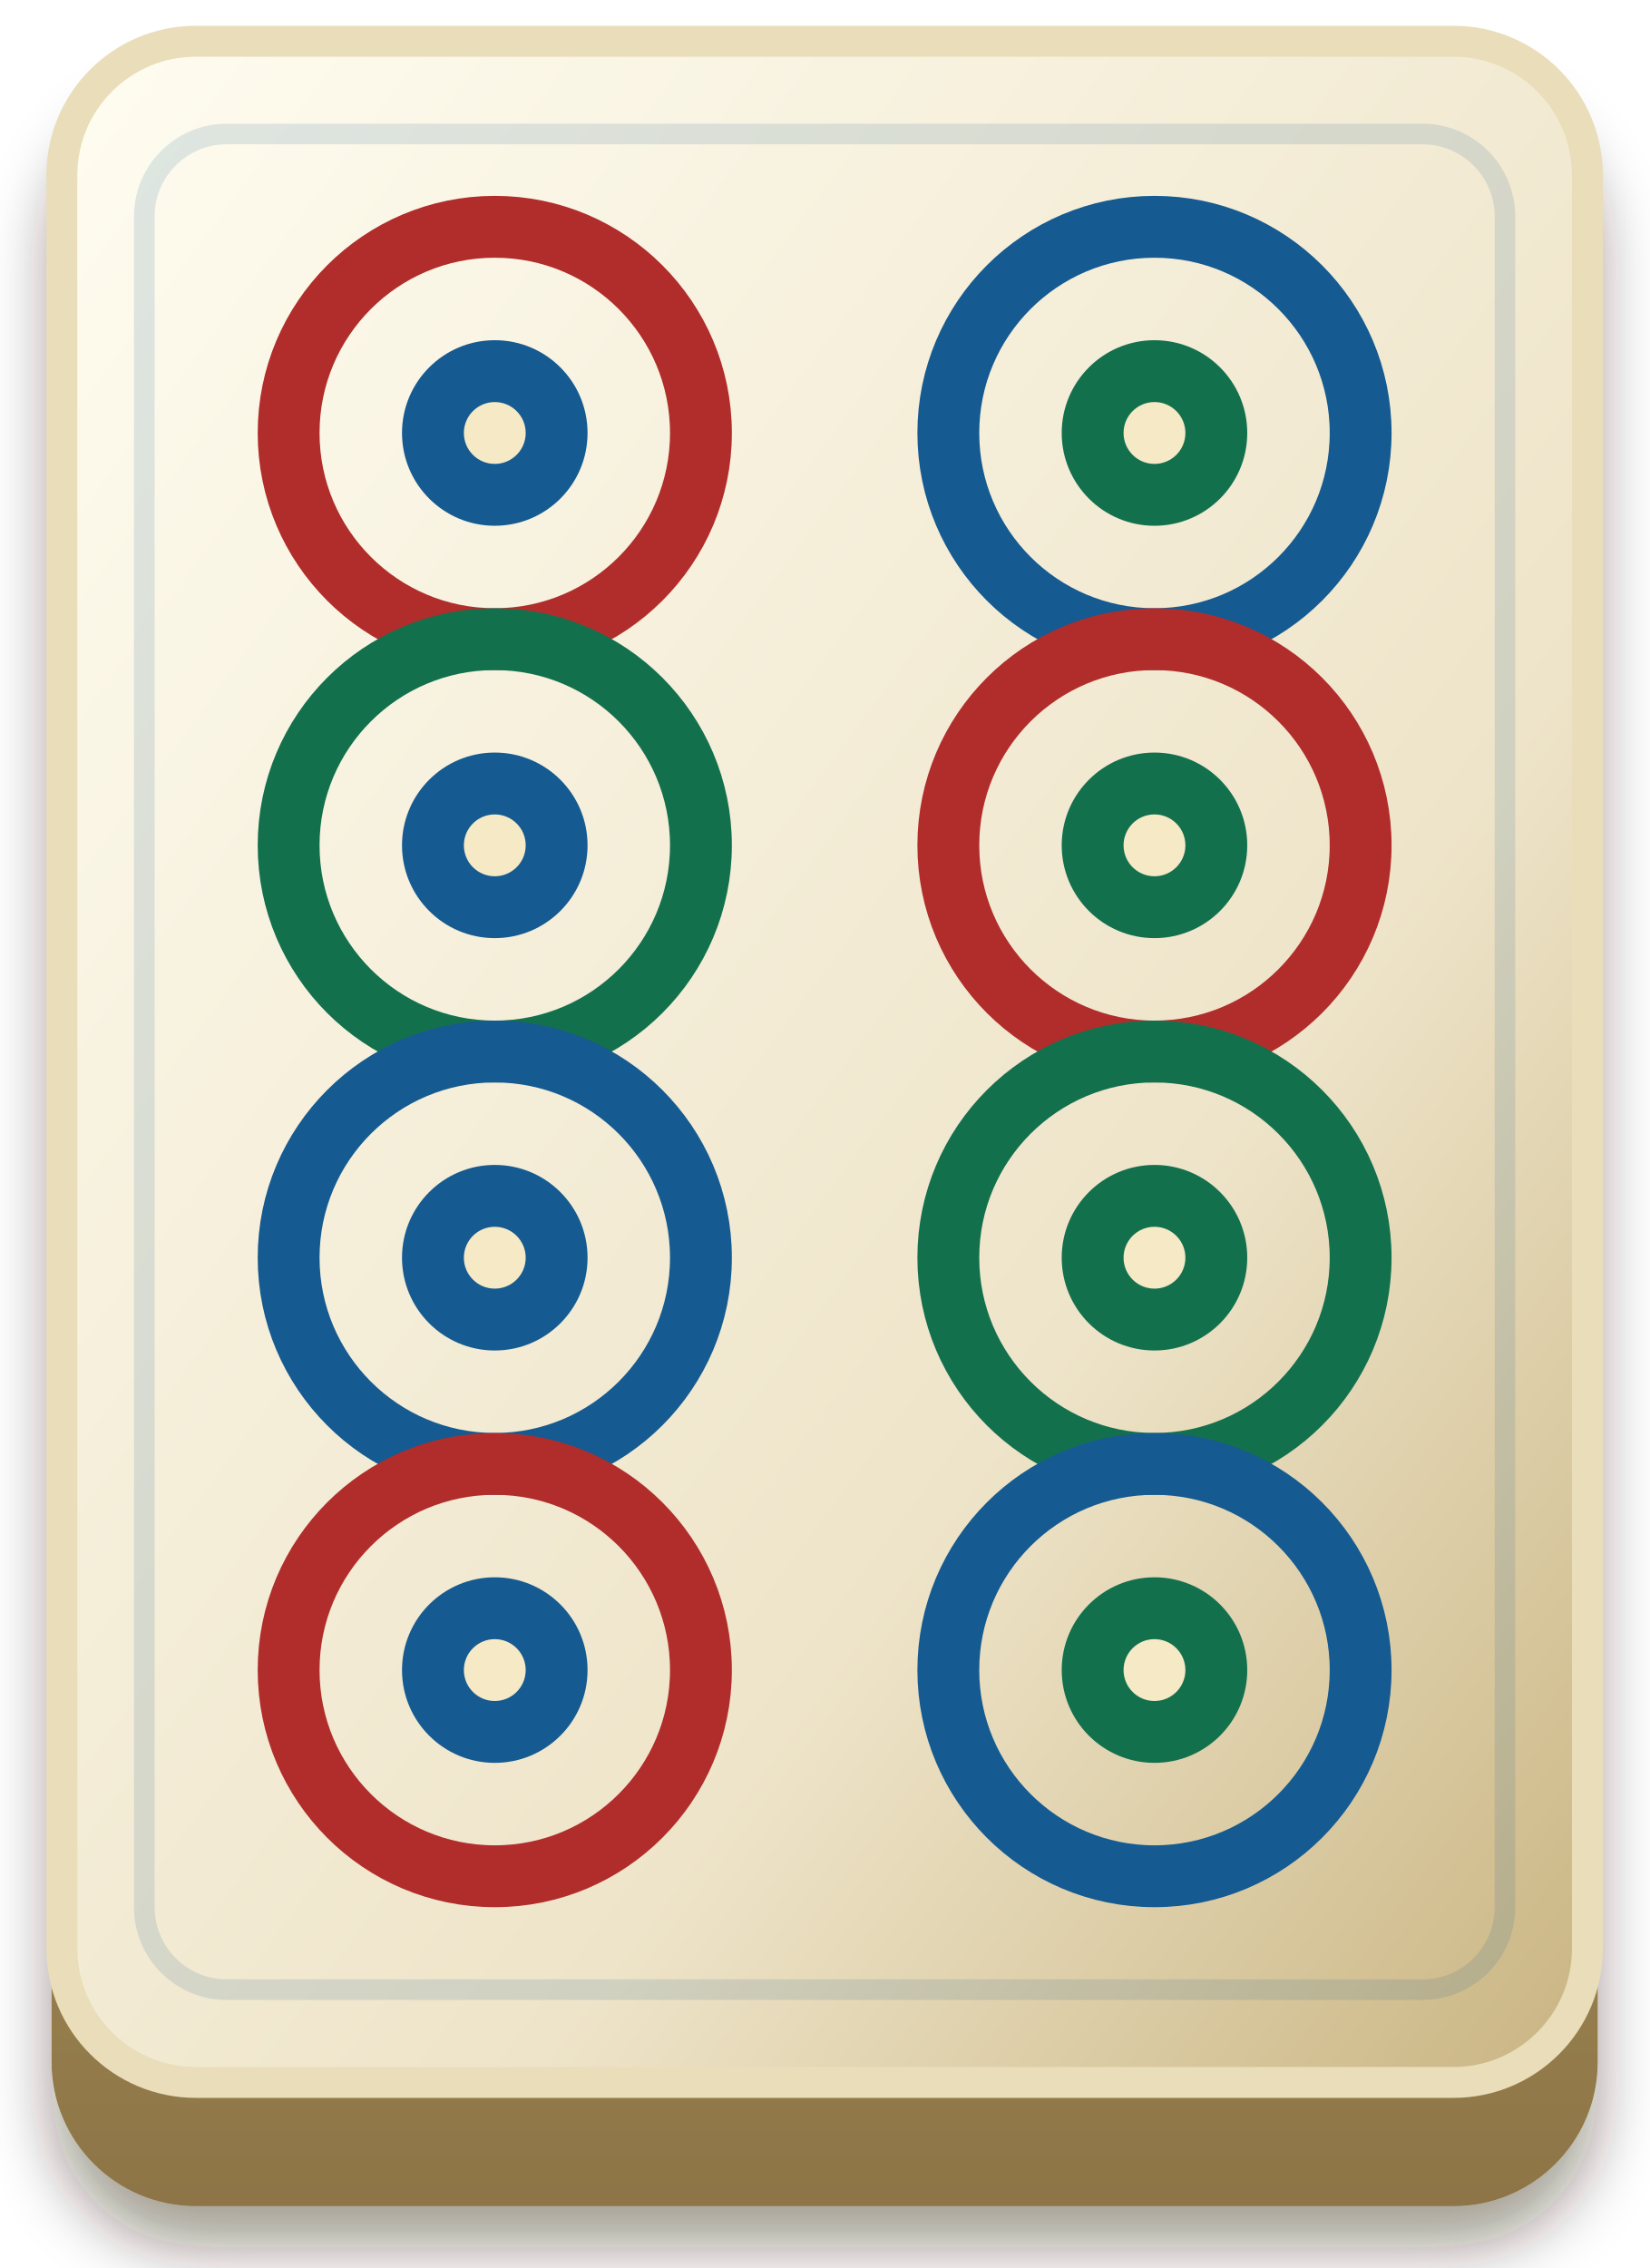
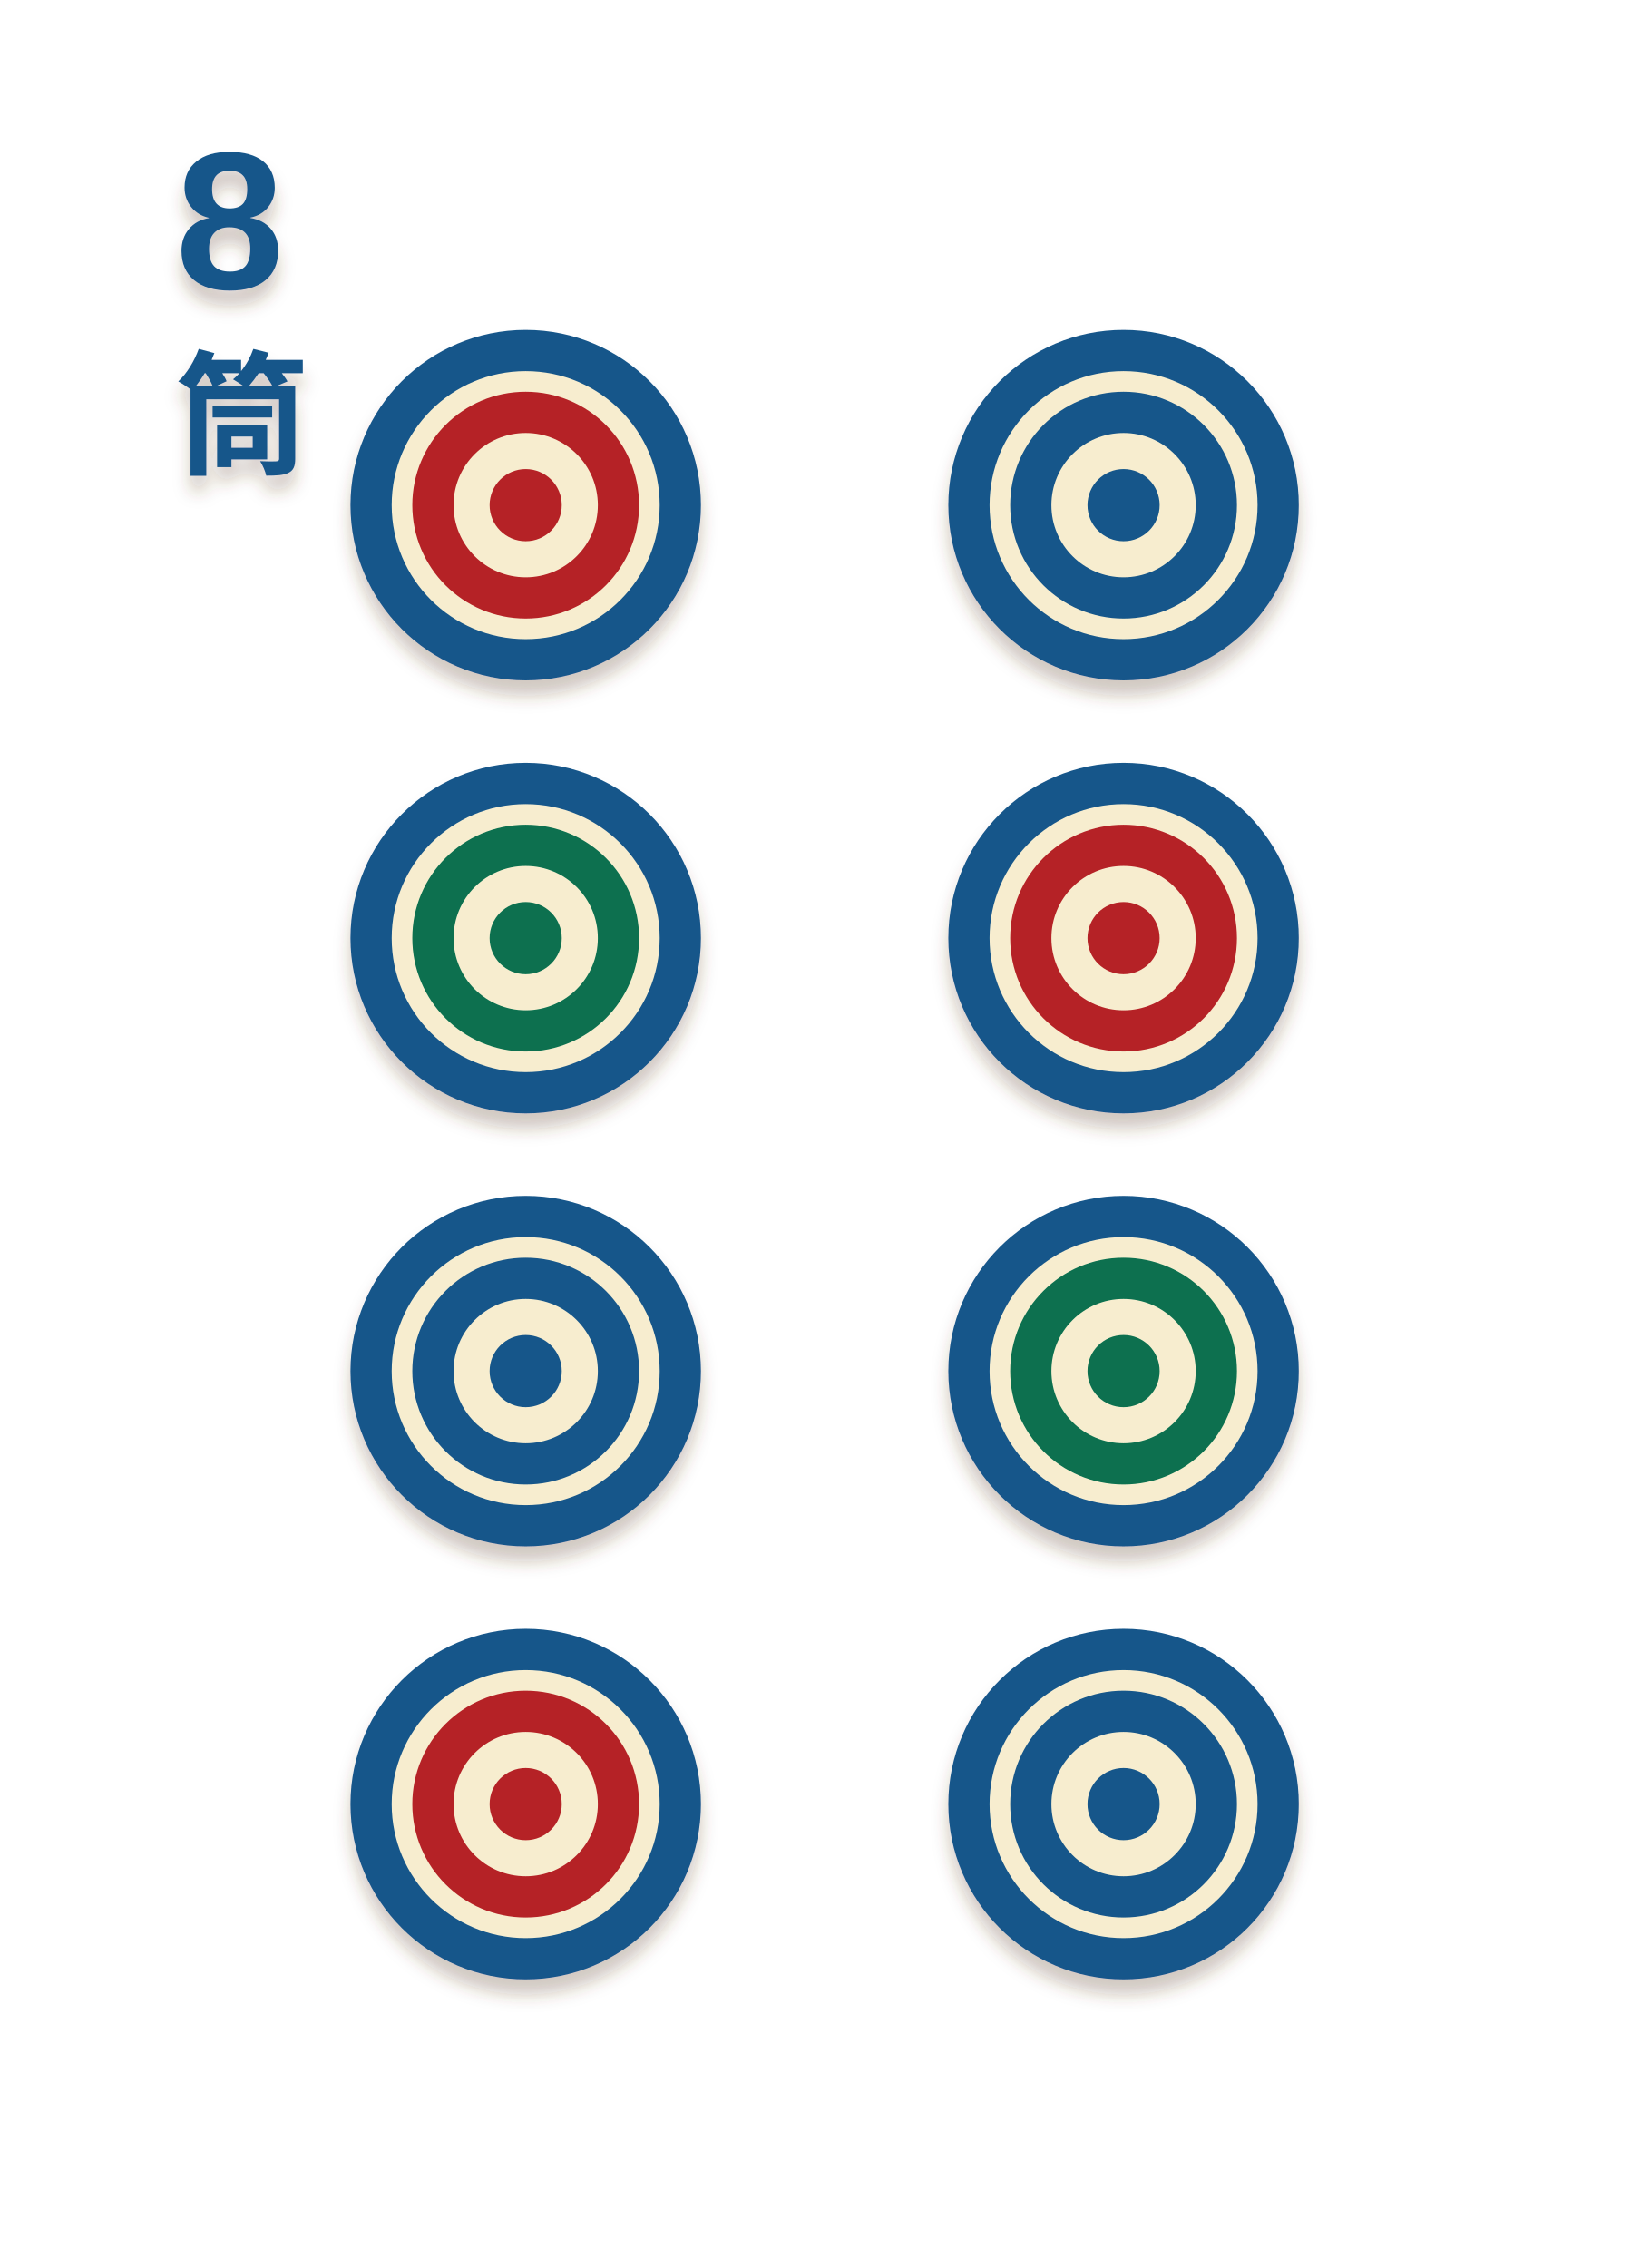
<svg xmlns="http://www.w3.org/2000/svg" viewBox="0 0 160 220">
  <defs>
-     <linearGradient id="ivory" x1="0" y1="0" x2="1" y2="1">
-       <stop stop-color="#fffdf1" />
-       <stop offset=".65" stop-color="#eee4c9" />
-       <stop offset="1" stop-color="#c9b481" />
-     </linearGradient>
-     <linearGradient id="edge" x1="0" y1="0" x2="0" y2="1">
-       <stop stop-color="#d8c797" />
-       <stop offset="1" stop-color="#8e7546" />
-     </linearGradient>
-     <filter id="shadow">
-       <feDropShadow dx="0" dy="4" stdDeviation="3" flood-color="#24170b" flood-opacity=".42" />
+     <filter id="soft">
+       <feDropShadow dx="0" dy="1.5" stdDeviation=".8" flood-color="#5b3b1c" flood-opacity=".28" />
    </filter>
  </defs>
-   <rect x="5" y="6" width="150" height="208" rx="14" fill="url(#edge)" filter="url(#shadow)" />
-   <rect x="6" y="4" width="148" height="198" rx="13" fill="url(#ivory)" stroke="#e9ddba" stroke-width="3" />
-   <rect x="14" y="13" width="132" height="180" rx="8" fill="none" stroke="#155a91" stroke-opacity=".13" stroke-width="2" />
-   <g transform="translate(48 42)">
-     <circle r="20" fill="none" stroke="#b02d2b" stroke-width="6" />
-     <circle r="9" fill="#155a91" />
-     <circle r="3" fill="#f6e9c5" />
-   </g>
-   <g transform="translate(112 42)">
-     <circle r="20" fill="none" stroke="#155a91" stroke-width="6" />
-     <circle r="9" fill="#13704d" />
-     <circle r="3" fill="#f6e9c5" />
-   </g>
-   <g transform="translate(48 82)">
-     <circle r="20" fill="none" stroke="#13704d" stroke-width="6" />
-     <circle r="9" fill="#155a91" />
-     <circle r="3" fill="#f6e9c5" />
-   </g>
-   <g transform="translate(112 82)">
-     <circle r="20" fill="none" stroke="#b02d2b" stroke-width="6" />
-     <circle r="9" fill="#13704d" />
-     <circle r="3" fill="#f6e9c5" />
-   </g>
-   <g transform="translate(48 122)">
-     <circle r="20" fill="none" stroke="#155a91" stroke-width="6" />
-     <circle r="9" fill="#155a91" />
-     <circle r="3" fill="#f6e9c5" />
-   </g>
-   <g transform="translate(112 122)">
-     <circle r="20" fill="none" stroke="#13704d" stroke-width="6" />
-     <circle r="9" fill="#13704d" />
-     <circle r="3" fill="#f6e9c5" />
-   </g>
-   <g transform="translate(48 162)">
-     <circle r="20" fill="none" stroke="#b02d2b" stroke-width="6" />
-     <circle r="9" fill="#155a91" />
-     <circle r="3" fill="#f6e9c5" />
-   </g>
-   <g transform="translate(112 162)">
-     <circle r="20" fill="none" stroke="#155a91" stroke-width="6" />
-     <circle r="9" fill="#13704d" />
-     <circle r="3" fill="#f6e9c5" />
+   <g filter="url(#soft)">
+     <g font-family="Arial,Noto Sans TC,sans-serif" font-weight="800" fill="#15568a">
+       <text x="17" y="28" font-size="19">8</text>
+       <text x="17" y="45" font-size="13">筒</text>
+     </g>
+     <g transform="translate(51 49) scale(1)">
+       <circle r="15" fill="#f7edcf" stroke="#15568a" stroke-width="4" />
+       <circle r="9" fill="none" stroke="#b52227" stroke-width="4" />
+       <circle r="3.5" fill="#b52227" />
+     </g>
+     <g transform="translate(109 49) scale(1)">
+       <circle r="15" fill="#f7edcf" stroke="#15568a" stroke-width="4" />
+       <circle r="9" fill="none" stroke="#15568a" stroke-width="4" />
+       <circle r="3.5" fill="#15568a" />
+     </g>
+     <g transform="translate(51 91) scale(1)">
+       <circle r="15" fill="#f7edcf" stroke="#15568a" stroke-width="4" />
+       <circle r="9" fill="none" stroke="#08704f" stroke-width="4" />
+       <circle r="3.5" fill="#08704f" />
+     </g>
+     <g transform="translate(109 91) scale(1)">
+       <circle r="15" fill="#f7edcf" stroke="#15568a" stroke-width="4" />
+       <circle r="9" fill="none" stroke="#b52227" stroke-width="4" />
+       <circle r="3.5" fill="#b52227" />
+     </g>
+     <g transform="translate(51 133) scale(1)">
+       <circle r="15" fill="#f7edcf" stroke="#15568a" stroke-width="4" />
+       <circle r="9" fill="none" stroke="#15568a" stroke-width="4" />
+       <circle r="3.5" fill="#15568a" />
+     </g>
+     <g transform="translate(109 133) scale(1)">
+       <circle r="15" fill="#f7edcf" stroke="#15568a" stroke-width="4" />
+       <circle r="9" fill="none" stroke="#08704f" stroke-width="4" />
+       <circle r="3.5" fill="#08704f" />
+     </g>
+     <g transform="translate(51 175) scale(1)">
+       <circle r="15" fill="#f7edcf" stroke="#15568a" stroke-width="4" />
+       <circle r="9" fill="none" stroke="#b52227" stroke-width="4" />
+       <circle r="3.5" fill="#b52227" />
+     </g>
+     <g transform="translate(109 175) scale(1)">
+       <circle r="15" fill="#f7edcf" stroke="#15568a" stroke-width="4" />
+       <circle r="9" fill="none" stroke="#15568a" stroke-width="4" />
+       <circle r="3.5" fill="#15568a" />
+     </g>
  </g>
</svg>
